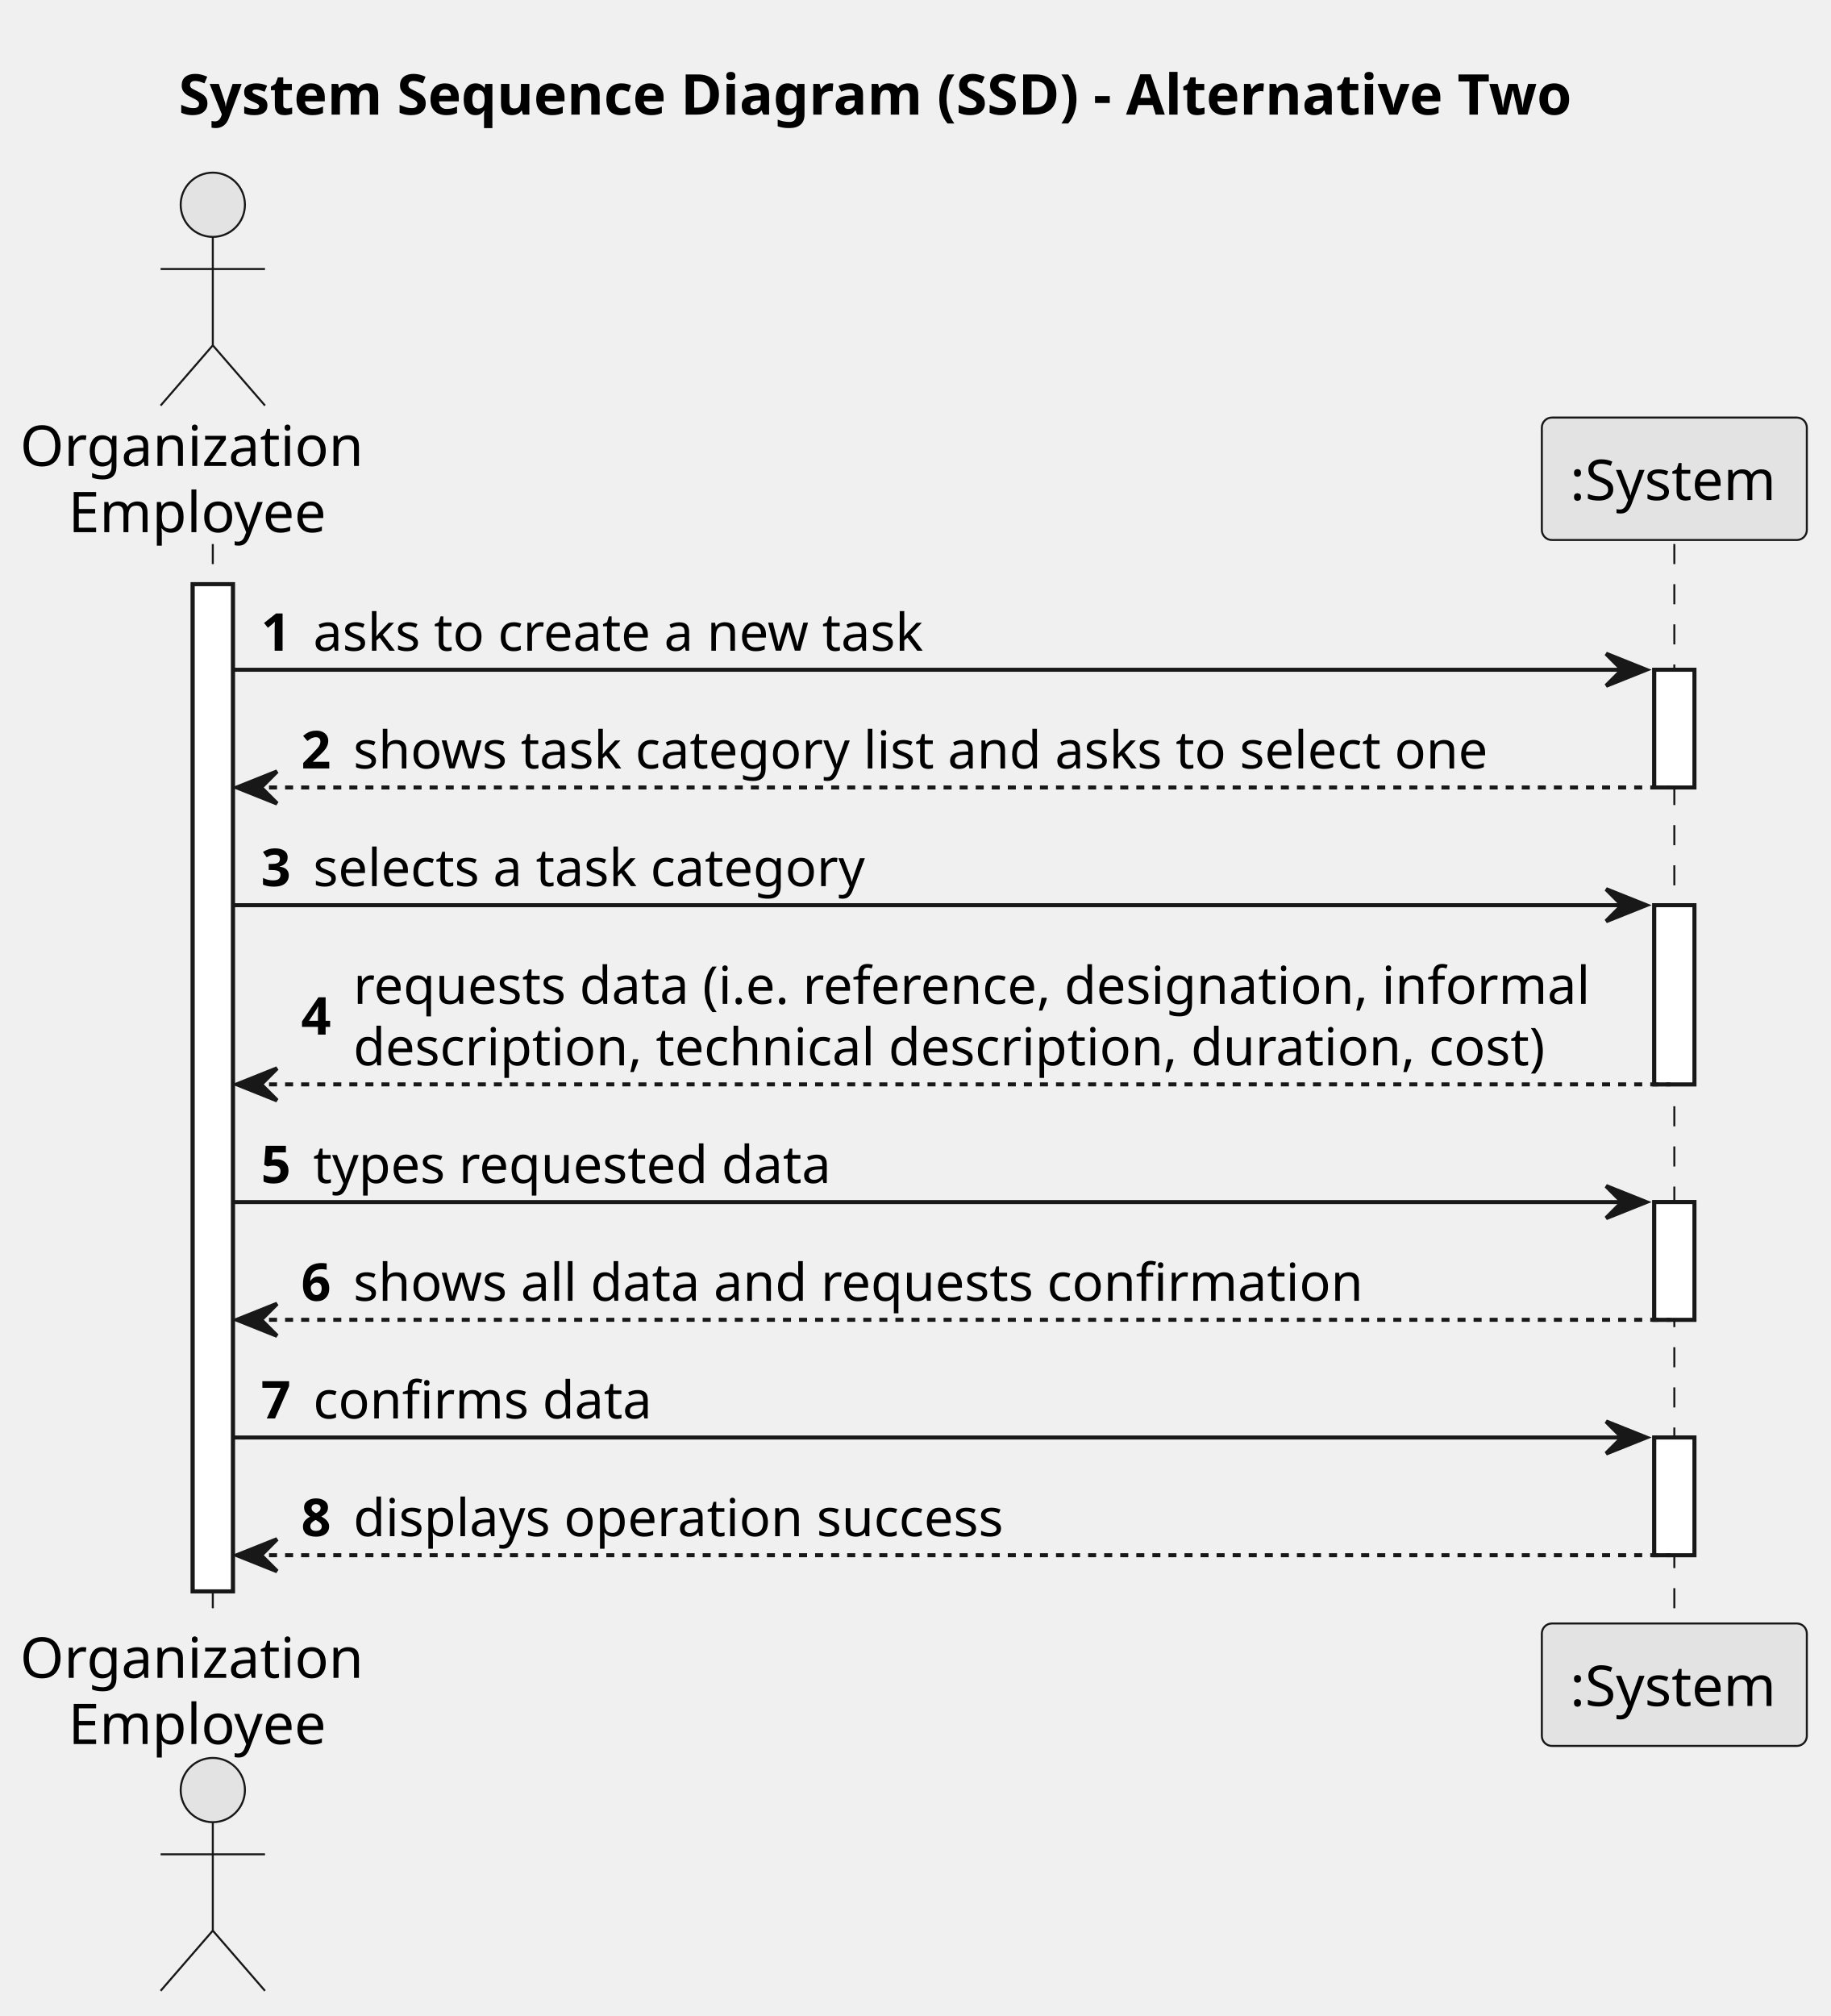
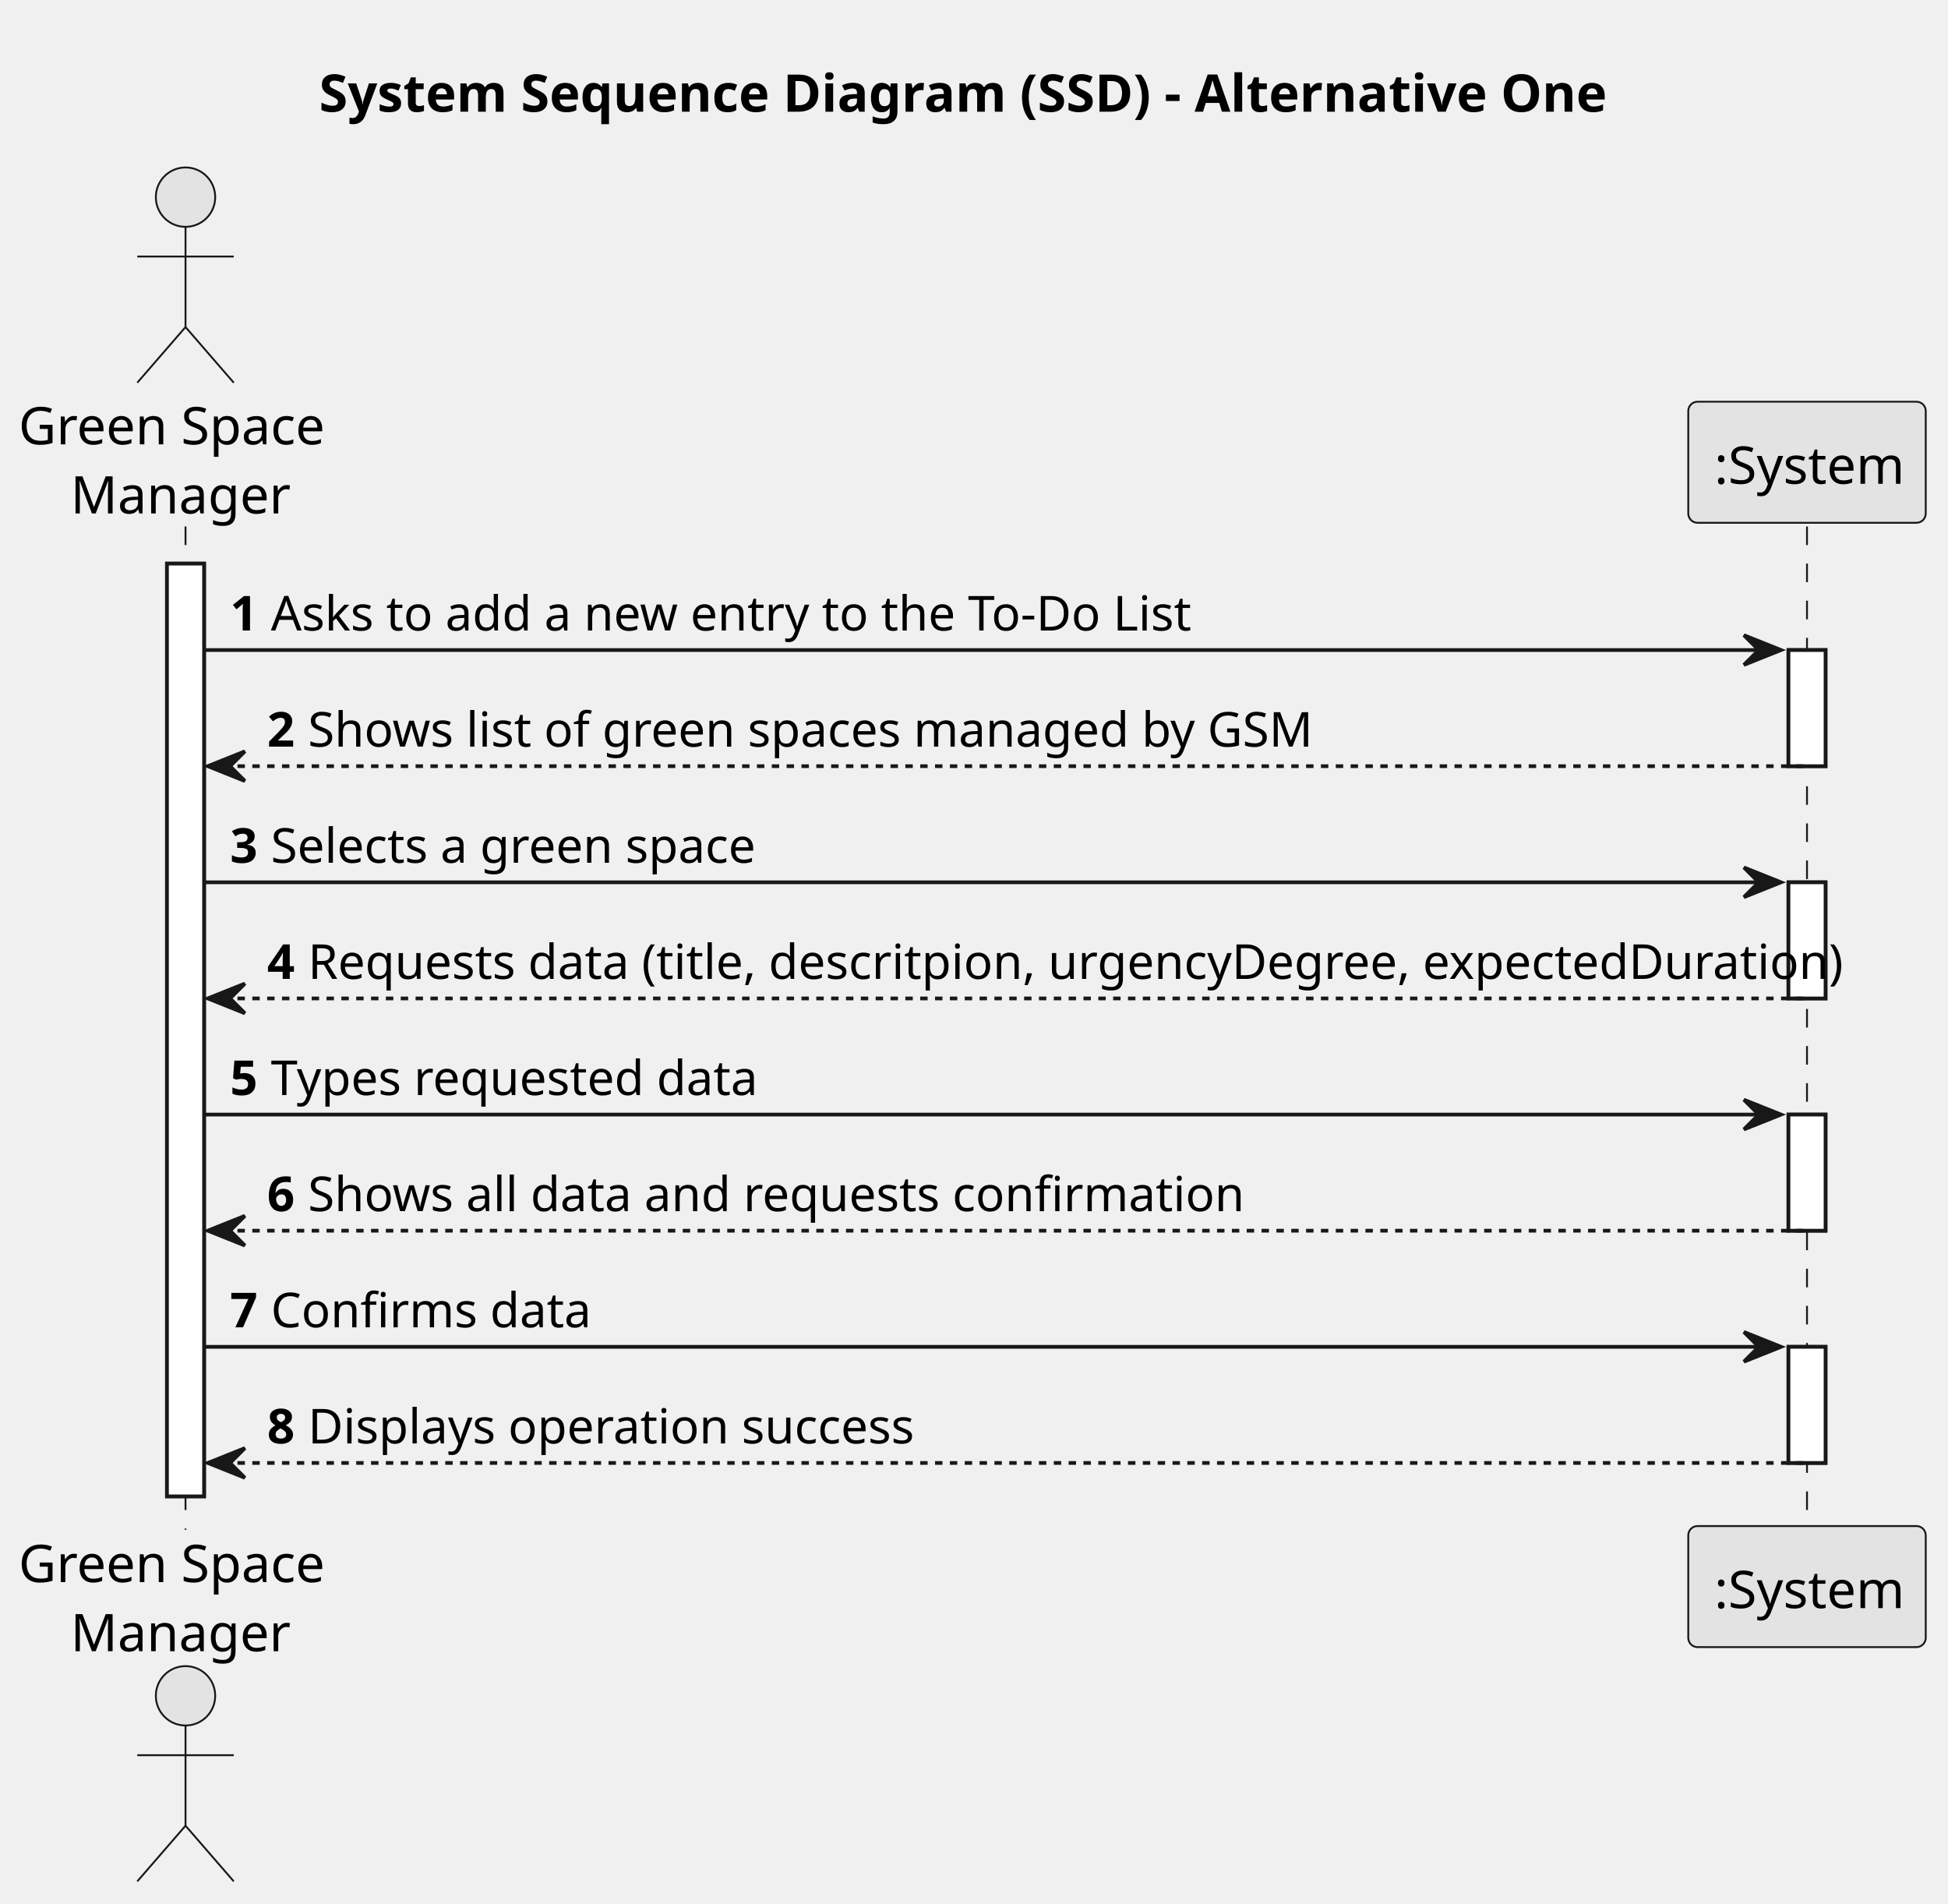
- <svg xmlns="http://www.w3.org/2000/svg" contentStyleType="text/css" height="502px" preserveAspectRatio="none" style="width:456px;height:502px;background:#FFFFFF;" version="1.1" viewBox="0 0 456 502" width="456px" zoomAndPan="magnify">
+ <svg xmlns="http://www.w3.org/2000/svg" contentStyleType="text/css" height="513px" preserveAspectRatio="none" style="width:525px;height:513px;background:#FFFFFF;" version="1.1" viewBox="0 0 525 513" width="525px" zoomAndPan="magnify">
  <defs />
  <g>
-     <text fill="#000000" font-family="sans-serif" font-size="14" font-weight="bold" lengthAdjust="spacing" textLength="365" x="44.5" y="28.535">System Sequence Diagram (SSD) - Alternative Two</text>
-     <rect fill="#FFFFFF" height="250.795" style="stroke:#181818;stroke-width:1.0;" width="10" x="48" y="145.465" />
-     <rect fill="#FFFFFF" height="29.311" style="stroke:#181818;stroke-width:1.0;" width="10" x="412" y="166.775" />
-     <rect fill="#FFFFFF" height="44.621" style="stroke:#181818;stroke-width:1.0;" width="10" x="412" y="225.397" />
-     <rect fill="#FFFFFF" height="29.311" style="stroke:#181818;stroke-width:1.0;" width="10" x="412" y="299.328" />
-     <rect fill="#FFFFFF" height="29.311" style="stroke:#181818;stroke-width:1.0;" width="10" x="412" y="357.949" />
-     <line style="stroke:#181818;stroke-width:0.5;stroke-dasharray:5.0,5.0;" x1="53" x2="53" y1="135.465" y2="405.26" />
-     <line style="stroke:#181818;stroke-width:0.5;stroke-dasharray:5.0,5.0;" x1="417" x2="417" y1="135.465" y2="405.26" />
-     <text fill="#000000" font-family="sans-serif" font-size="14" lengthAdjust="spacing" textLength="90" x="5" y="116.023">Organization</text>
-     <text fill="#000000" font-family="sans-serif" font-size="14" lengthAdjust="spacing" textLength="66" x="17" y="132.512">Employee</text>
-     <ellipse cx="53" cy="50.988" fill="#E3E3E3" rx="8" ry="8" style="stroke:#181818;stroke-width:0.5;" />
-     <path d="M53,58.988 L53,85.988 M40,66.988 L66,66.988 M53,85.988 L40,100.988 M53,85.988 L66,100.988 " fill="none" style="stroke:#181818;stroke-width:0.5;" />
-     <text fill="#000000" font-family="sans-serif" font-size="14" lengthAdjust="spacing" textLength="90" x="5" y="417.795">Organization</text>
-     <text fill="#000000" font-family="sans-serif" font-size="14" lengthAdjust="spacing" textLength="66" x="17" y="434.283">Employee</text>
-     <ellipse cx="53" cy="445.736" fill="#E3E3E3" rx="8" ry="8" style="stroke:#181818;stroke-width:0.5;" />
-     <path d="M53,453.736 L53,480.736 M40,461.736 L66,461.736 M53,480.736 L40,495.736 M53,480.736 L66,495.736 " fill="none" style="stroke:#181818;stroke-width:0.5;" />
-     <rect fill="#E3E3E3" height="30.488" rx="2.5" ry="2.5" style="stroke:#181818;stroke-width:0.5;" width="66" x="384" y="103.977" />
-     <text fill="#000000" font-family="sans-serif" font-size="14" lengthAdjust="spacing" textLength="52" x="391" y="124.512">:System</text>
-     <rect fill="#E3E3E3" height="30.488" rx="2.5" ry="2.5" style="stroke:#181818;stroke-width:0.5;" width="66" x="384" y="404.26" />
-     <text fill="#000000" font-family="sans-serif" font-size="14" lengthAdjust="spacing" textLength="52" x="391" y="424.795">:System</text>
-     <rect fill="#FFFFFF" height="250.795" style="stroke:#181818;stroke-width:1.0;" width="10" x="48" y="145.465" />
-     <rect fill="#FFFFFF" height="29.311" style="stroke:#181818;stroke-width:1.0;" width="10" x="412" y="166.775" />
-     <rect fill="#FFFFFF" height="44.621" style="stroke:#181818;stroke-width:1.0;" width="10" x="412" y="225.397" />
-     <rect fill="#FFFFFF" height="29.311" style="stroke:#181818;stroke-width:1.0;" width="10" x="412" y="299.328" />
-     <rect fill="#FFFFFF" height="29.311" style="stroke:#181818;stroke-width:1.0;" width="10" x="412" y="357.949" />
-     <polygon fill="#181818" points="400,162.775,410,166.775,400,170.775,404,166.775" style="stroke:#181818;stroke-width:1.0;" />
-     <line style="stroke:#181818;stroke-width:1.0;" x1="58" x2="406" y1="166.775" y2="166.775" />
-     <text fill="#000000" font-family="sans-serif" font-size="13" font-weight="bold" lengthAdjust="spacing" textLength="9" x="65" y="162.033">1</text>
-     <text fill="#000000" font-family="sans-serif" font-size="13" lengthAdjust="spacing" textLength="159" x="78" y="162.033">asks to create a new task</text>
-     <polygon fill="#181818" points="69,192.086,59,196.086,69,200.086,65,196.086" style="stroke:#181818;stroke-width:1.0;" />
-     <line style="stroke:#181818;stroke-width:1.0;stroke-dasharray:2.0,2.0;" x1="63" x2="416" y1="196.086" y2="196.086" />
-     <text fill="#000000" font-family="sans-serif" font-size="13" font-weight="bold" lengthAdjust="spacing" textLength="9" x="75" y="191.344">2</text>
-     <text fill="#000000" font-family="sans-serif" font-size="13" lengthAdjust="spacing" textLength="298" x="88" y="191.344">shows task category list and asks to select one</text>
-     <polygon fill="#181818" points="400,221.397,410,225.397,400,229.397,404,225.397" style="stroke:#181818;stroke-width:1.0;" />
-     <line style="stroke:#181818;stroke-width:1.0;" x1="58" x2="406" y1="225.397" y2="225.397" />
-     <text fill="#000000" font-family="sans-serif" font-size="13" font-weight="bold" lengthAdjust="spacing" textLength="9" x="65" y="220.654">3</text>
-     <text fill="#000000" font-family="sans-serif" font-size="13" lengthAdjust="spacing" textLength="144" x="78" y="220.654">selects a task category</text>
-     <polygon fill="#181818" points="69,266.018,59,270.018,69,274.018,65,270.018" style="stroke:#181818;stroke-width:1.0;" />
-     <line style="stroke:#181818;stroke-width:1.0;stroke-dasharray:2.0,2.0;" x1="63" x2="416" y1="270.018" y2="270.018" />
-     <text fill="#000000" font-family="sans-serif" font-size="13" font-weight="bold" lengthAdjust="spacing" textLength="9" x="75" y="257.62">4</text>
-     <text fill="#000000" font-family="sans-serif" font-size="13" lengthAdjust="spacing" textLength="317" x="88" y="249.965">requests data (i.e. reference, designation, informal</text>
-     <text fill="#000000" font-family="sans-serif" font-size="13" lengthAdjust="spacing" textLength="311" x="88" y="265.275">description, technical description, duration, cost)</text>
-     <polygon fill="#181818" points="400,295.328,410,299.328,400,303.328,404,299.328" style="stroke:#181818;stroke-width:1.0;" />
-     <line style="stroke:#181818;stroke-width:1.0;" x1="58" x2="406" y1="299.328" y2="299.328" />
-     <text fill="#000000" font-family="sans-serif" font-size="13" font-weight="bold" lengthAdjust="spacing" textLength="9" x="65" y="294.586">5</text>
-     <text fill="#000000" font-family="sans-serif" font-size="13" lengthAdjust="spacing" textLength="131" x="78" y="294.586">types requested data</text>
-     <polygon fill="#181818" points="69,324.639,59,328.639,69,332.639,65,328.639" style="stroke:#181818;stroke-width:1.0;" />
-     <line style="stroke:#181818;stroke-width:1.0;stroke-dasharray:2.0,2.0;" x1="63" x2="416" y1="328.639" y2="328.639" />
-     <text fill="#000000" font-family="sans-serif" font-size="13" font-weight="bold" lengthAdjust="spacing" textLength="9" x="75" y="323.897">6</text>
-     <text fill="#000000" font-family="sans-serif" font-size="13" lengthAdjust="spacing" textLength="260" x="88" y="323.897">shows all data and requests confirmation</text>
-     <polygon fill="#181818" points="400,353.949,410,357.949,400,361.949,404,357.949" style="stroke:#181818;stroke-width:1.0;" />
-     <line style="stroke:#181818;stroke-width:1.0;" x1="58" x2="406" y1="357.949" y2="357.949" />
-     <text fill="#000000" font-family="sans-serif" font-size="13" font-weight="bold" lengthAdjust="spacing" textLength="9" x="65" y="353.207">7</text>
-     <text fill="#000000" font-family="sans-serif" font-size="13" lengthAdjust="spacing" textLength="87" x="78" y="353.207">confirms data</text>
-     <polygon fill="#181818" points="69,383.26,59,387.26,69,391.26,65,387.26" style="stroke:#181818;stroke-width:1.0;" />
-     <line style="stroke:#181818;stroke-width:1.0;stroke-dasharray:2.0,2.0;" x1="63" x2="416" y1="387.26" y2="387.26" />
-     <text fill="#000000" font-family="sans-serif" font-size="13" font-weight="bold" lengthAdjust="spacing" textLength="9" x="75" y="382.518">8</text>
-     <text fill="#000000" font-family="sans-serif" font-size="13" lengthAdjust="spacing" textLength="170" x="88" y="382.518">displays operation success</text>
+     <text fill="#000000" font-family="sans-serif" font-size="14" font-weight="bold" lengthAdjust="spacing" textLength="351" x="86" y="30.107">System Sequence Diagram (SSD) - Alternative One</text>
+     <rect fill="#FFFFFF" height="251.328" style="stroke:#181818;stroke-width:1.0;" width="10" x="45" y="151.863" />
+     <rect fill="#FFFFFF" height="31.291" style="stroke:#181818;stroke-width:1.0;" width="10" x="482" y="175.154" />
+     <rect fill="#FFFFFF" height="31.291" style="stroke:#181818;stroke-width:1.0;" width="10" x="482" y="237.736" />
+     <rect fill="#FFFFFF" height="31.291" style="stroke:#181818;stroke-width:1.0;" width="10" x="482" y="300.318" />
+     <rect fill="#FFFFFF" height="31.291" style="stroke:#181818;stroke-width:1.0;" width="10" x="482" y="362.9" />
+     <line style="stroke:#181818;stroke-width:0.5;stroke-dasharray:5.0,5.0;" x1="50" x2="50" y1="141.863" y2="412.191" />
+     <line style="stroke:#181818;stroke-width:0.5;stroke-dasharray:5.0,5.0;" x1="487" x2="487" y1="141.863" y2="412.191" />
+     <text fill="#000000" font-family="sans-serif" font-size="14" lengthAdjust="spacing" textLength="84" x="5" y="119.728">Green Space</text>
+     <text fill="#000000" font-family="sans-serif" font-size="14" lengthAdjust="spacing" textLength="56" x="19" y="138.35">Manager</text>
+     <ellipse cx="50" cy="53.121" fill="#E3E3E3" rx="8" ry="8" style="stroke:#181818;stroke-width:0.5;" />
+     <path d="M50,61.121 L50,88.121 M37,69.121 L63,69.121 M50,88.121 L37,103.121 M50,88.121 L63,103.121 " fill="none" style="stroke:#181818;stroke-width:0.5;" />
+     <text fill="#000000" font-family="sans-serif" font-size="14" lengthAdjust="spacing" textLength="84" x="5" y="426.299">Green Space</text>
+     <text fill="#000000" font-family="sans-serif" font-size="14" lengthAdjust="spacing" textLength="56" x="19" y="444.92">Manager</text>
+     <ellipse cx="50" cy="456.934" fill="#E3E3E3" rx="8" ry="8" style="stroke:#181818;stroke-width:0.5;" />
+     <path d="M50,464.934 L50,491.934 M37,472.934 L63,472.934 M50,491.934 L37,506.934 M50,491.934 L63,506.934 " fill="none" style="stroke:#181818;stroke-width:0.5;" />
+     <rect fill="#E3E3E3" height="32.621" rx="2.5" ry="2.5" style="stroke:#181818;stroke-width:0.5;" width="64" x="455" y="108.242" />
+     <text fill="#000000" font-family="sans-serif" font-size="14" lengthAdjust="spacing" textLength="50" x="462" y="130.35">:System</text>
+     <rect fill="#E3E3E3" height="32.621" rx="2.5" ry="2.5" style="stroke:#181818;stroke-width:0.5;" width="64" x="455" y="411.191" />
+     <text fill="#000000" font-family="sans-serif" font-size="14" lengthAdjust="spacing" textLength="50" x="462" y="433.299">:System</text>
+     <rect fill="#FFFFFF" height="251.328" style="stroke:#181818;stroke-width:1.0;" width="10" x="45" y="151.863" />
+     <rect fill="#FFFFFF" height="31.291" style="stroke:#181818;stroke-width:1.0;" width="10" x="482" y="175.154" />
+     <rect fill="#FFFFFF" height="31.291" style="stroke:#181818;stroke-width:1.0;" width="10" x="482" y="237.736" />
+     <rect fill="#FFFFFF" height="31.291" style="stroke:#181818;stroke-width:1.0;" width="10" x="482" y="300.318" />
+     <rect fill="#FFFFFF" height="31.291" style="stroke:#181818;stroke-width:1.0;" width="10" x="482" y="362.9" />
+     <polygon fill="#181818" points="470,171.154,480,175.154,470,179.154,474,175.154" style="stroke:#181818;stroke-width:1.0;" />
+     <line style="stroke:#181818;stroke-width:1.0;" x1="55" x2="476" y1="175.154" y2="175.154" />
+     <text fill="#000000" font-family="sans-serif" font-size="13" font-weight="bold" lengthAdjust="spacing" textLength="7" x="62" y="169.892">1</text>
+     <text fill="#000000" font-family="sans-serif" font-size="13" lengthAdjust="spacing" textLength="241" x="73" y="169.892">Asks to add a new entry to the To-Do List</text>
+     <polygon fill="#181818" points="66,202.445,56,206.445,66,210.445,62,206.445" style="stroke:#181818;stroke-width:1.0;" />
+     <line style="stroke:#181818;stroke-width:1.0;stroke-dasharray:2.0,2.0;" x1="60" x2="486" y1="206.445" y2="206.445" />
+     <text fill="#000000" font-family="sans-serif" font-size="13" font-weight="bold" lengthAdjust="spacing" textLength="7" x="72" y="201.183">2</text>
+     <text fill="#000000" font-family="sans-serif" font-size="13" lengthAdjust="spacing" textLength="265" x="83" y="201.183">Shows list of green spaces managed by GSM</text>
+     <polygon fill="#181818" points="470,233.736,480,237.736,470,241.736,474,237.736" style="stroke:#181818;stroke-width:1.0;" />
+     <line style="stroke:#181818;stroke-width:1.0;" x1="55" x2="476" y1="237.736" y2="237.736" />
+     <text fill="#000000" font-family="sans-serif" font-size="13" font-weight="bold" lengthAdjust="spacing" textLength="7" x="62" y="232.474">3</text>
+     <text fill="#000000" font-family="sans-serif" font-size="13" lengthAdjust="spacing" textLength="130" x="73" y="232.474">Selects a green space</text>
+     <polygon fill="#181818" points="66,265.027,56,269.027,66,273.027,62,269.027" style="stroke:#181818;stroke-width:1.0;" />
+     <line style="stroke:#181818;stroke-width:1.0;stroke-dasharray:2.0,2.0;" x1="60" x2="486" y1="269.027" y2="269.027" />
+     <text fill="#000000" font-family="sans-serif" font-size="13" font-weight="bold" lengthAdjust="spacing" textLength="7" x="72" y="263.765">4</text>
+     <text fill="#000000" font-family="sans-serif" font-size="13" lengthAdjust="spacing" textLength="392" x="83" y="263.765">Requests data (title, descritpion, urgencyDegree, expectedDuration)</text>
+     <polygon fill="#181818" points="470,296.318,480,300.318,470,304.318,474,300.318" style="stroke:#181818;stroke-width:1.0;" />
+     <line style="stroke:#181818;stroke-width:1.0;" x1="55" x2="476" y1="300.318" y2="300.318" />
+     <text fill="#000000" font-family="sans-serif" font-size="13" font-weight="bold" lengthAdjust="spacing" textLength="7" x="62" y="295.056">5</text>
+     <text fill="#000000" font-family="sans-serif" font-size="13" lengthAdjust="spacing" textLength="125" x="73" y="295.056">Types requested data</text>
+     <polygon fill="#181818" points="66,327.609,56,331.609,66,335.609,62,331.609" style="stroke:#181818;stroke-width:1.0;" />
+     <line style="stroke:#181818;stroke-width:1.0;stroke-dasharray:2.0,2.0;" x1="60" x2="486" y1="331.609" y2="331.609" />
+     <text fill="#000000" font-family="sans-serif" font-size="13" font-weight="bold" lengthAdjust="spacing" textLength="7" x="72" y="326.347">6</text>
+     <text fill="#000000" font-family="sans-serif" font-size="13" lengthAdjust="spacing" textLength="238" x="83" y="326.347">Shows all data and requests confirmation</text>
+     <polygon fill="#181818" points="470,358.9,480,362.9,470,366.9,474,362.9" style="stroke:#181818;stroke-width:1.0;" />
+     <line style="stroke:#181818;stroke-width:1.0;" x1="55" x2="476" y1="362.9" y2="362.9" />
+     <text fill="#000000" font-family="sans-serif" font-size="13" font-weight="bold" lengthAdjust="spacing" textLength="7" x="62" y="357.638">7</text>
+     <text fill="#000000" font-family="sans-serif" font-size="13" lengthAdjust="spacing" textLength="80" x="73" y="357.638">Confirms data</text>
+     <polygon fill="#181818" points="66,390.191,56,394.191,66,398.191,62,394.191" style="stroke:#181818;stroke-width:1.0;" />
+     <line style="stroke:#181818;stroke-width:1.0;stroke-dasharray:2.0,2.0;" x1="60" x2="486" y1="394.191" y2="394.191" />
+     <text fill="#000000" font-family="sans-serif" font-size="13" font-weight="bold" lengthAdjust="spacing" textLength="7" x="72" y="388.929">8</text>
+     <text fill="#000000" font-family="sans-serif" font-size="13" lengthAdjust="spacing" textLength="160" x="83" y="388.929">Displays operation success</text>
  </g>
</svg>
